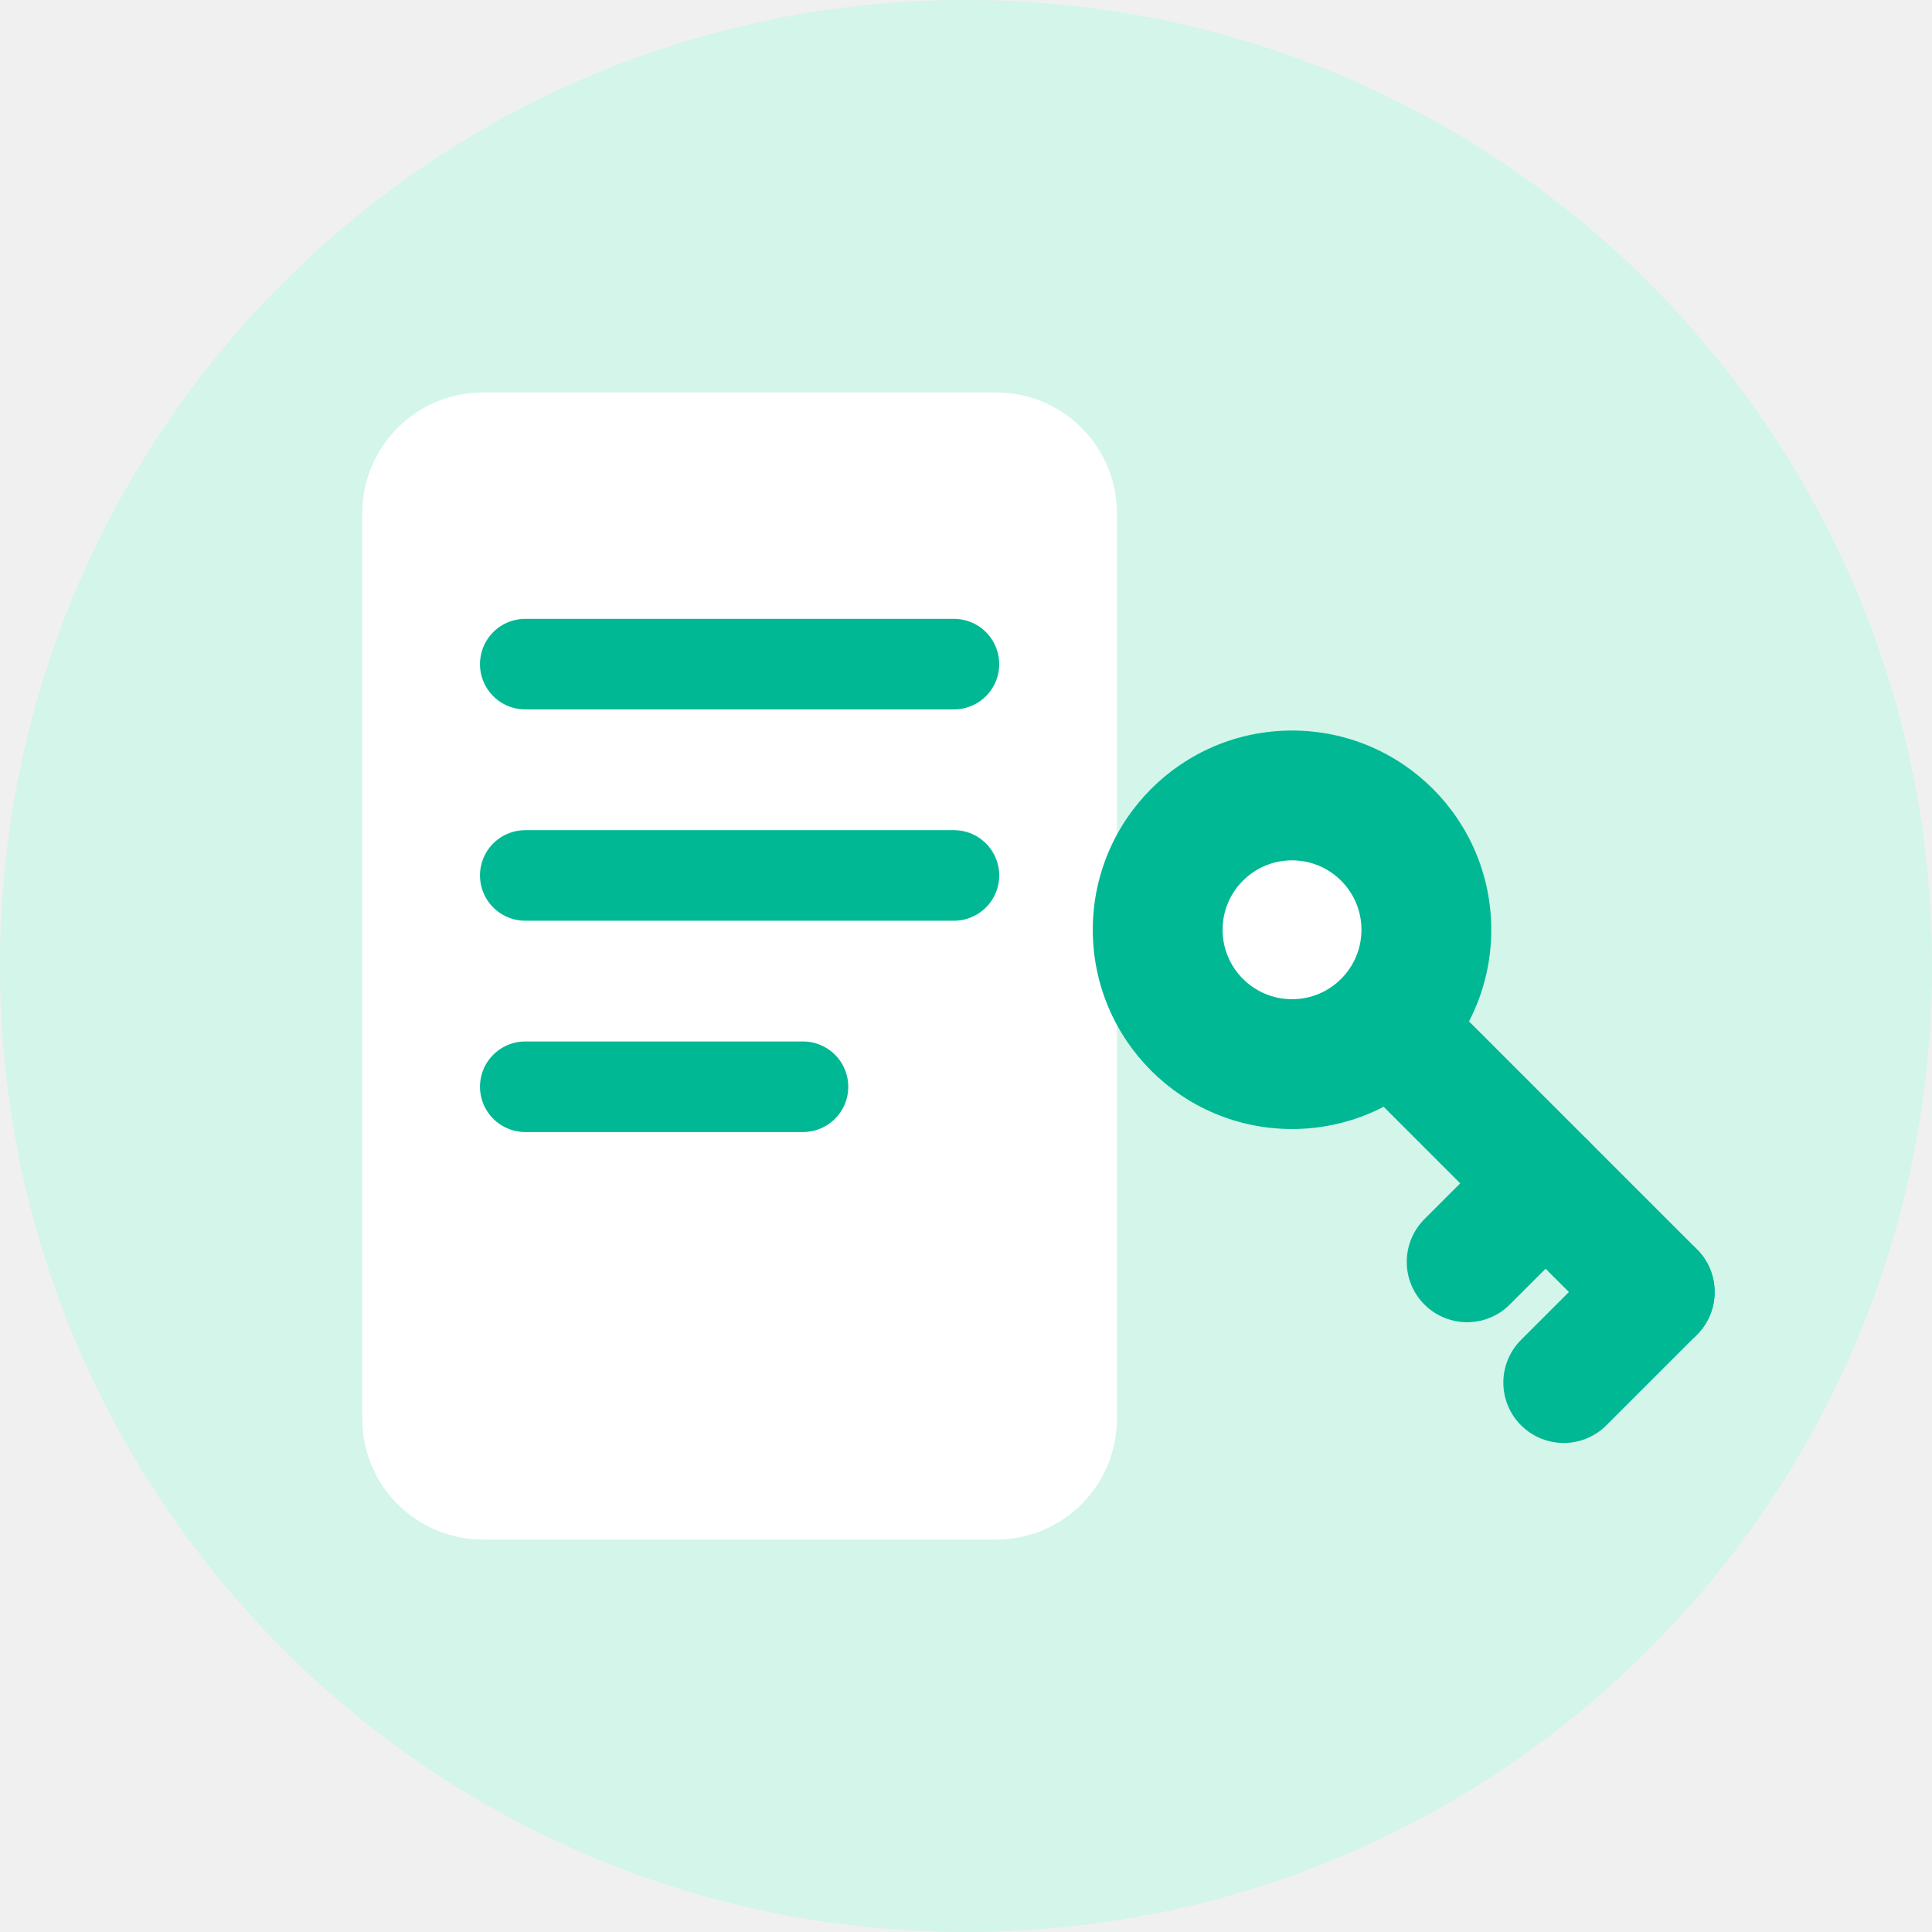
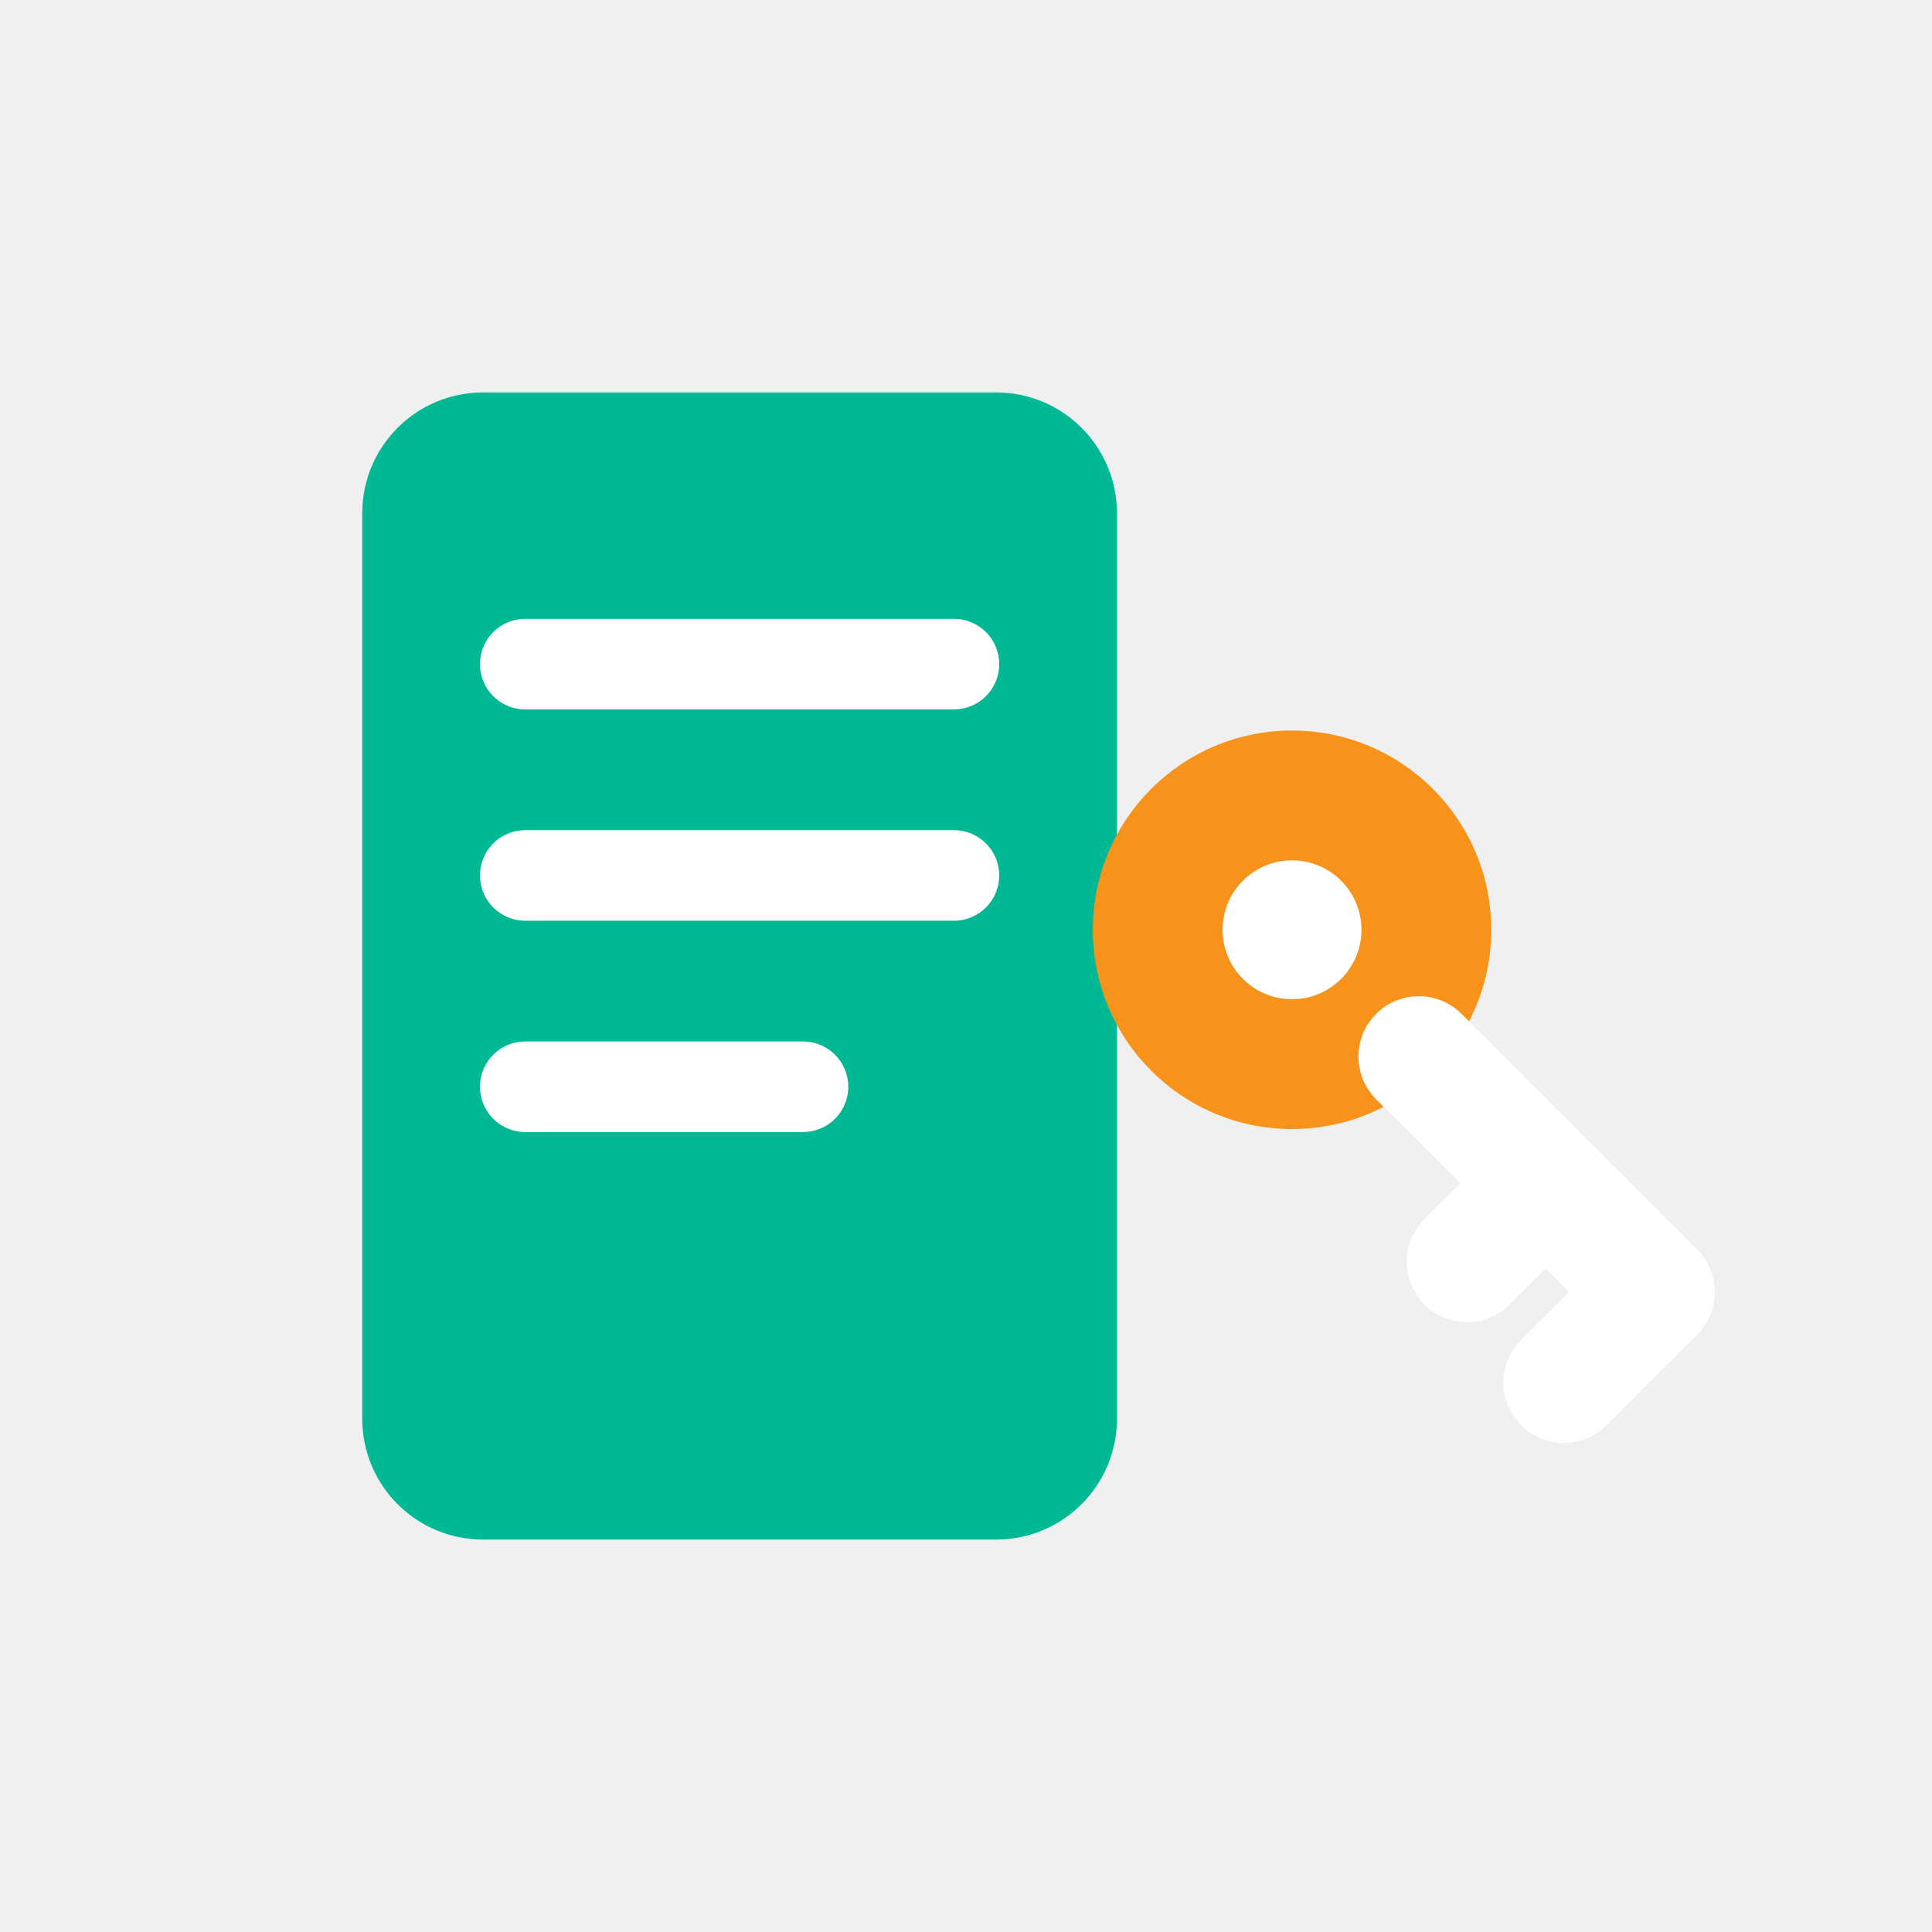
<svg xmlns="http://www.w3.org/2000/svg" viewBox="0 0 32 32">
  <defs>
-     <style>.txr-bg{fill:#d3f5ea;}.txr-doc{fill:#fff;}.txr-fg{stroke:#00b894;}.txr-key{fill:#00b894;}.txr-hole{fill:#fff;}</style>
+     <style>.txr-doc{fill:#00b894;}.txr-fg{stroke:#fff;}.txr-key{fill:#f7931a;}.txr-hole{fill:#fff;}</style>
  </defs>
  <g id="txid-rsz-recovery">
-     <circle class="txr-bg" cx="16" cy="16" r="16" />
    <rect class="txr-doc" x="6" y="6.5" width="12.5" height="19" rx="2" />
    <g class="txr-fg" stroke-width="1.5" stroke-linecap="round">
      <line x1="8.7" y1="11" x2="15.8" y2="11" />
      <line x1="8.7" y1="14.5" x2="15.8" y2="14.5" />
      <line x1="8.7" y1="18" x2="13.3" y2="18" />
    </g>
    <circle class="txr-key" cx="21.4" cy="15.4" r="3.3" />
    <circle class="txr-hole" cx="21.4" cy="15.4" r="1.15" />
-     <g class="txr-fg" stroke="#00b894" stroke-width="2" stroke-linecap="round" fill="none">
+     <g class="txr-fg" stroke="#f7931a" stroke-width="2" stroke-linecap="round" fill="none">
      <line x1="23.5" y1="17.5" x2="27.4" y2="21.4" />
      <line x1="27.4" y1="21.4" x2="25.9" y2="22.9" />
      <line x1="25.6" y1="19.6" x2="24.3" y2="20.9" />
    </g>
  </g>
</svg>
